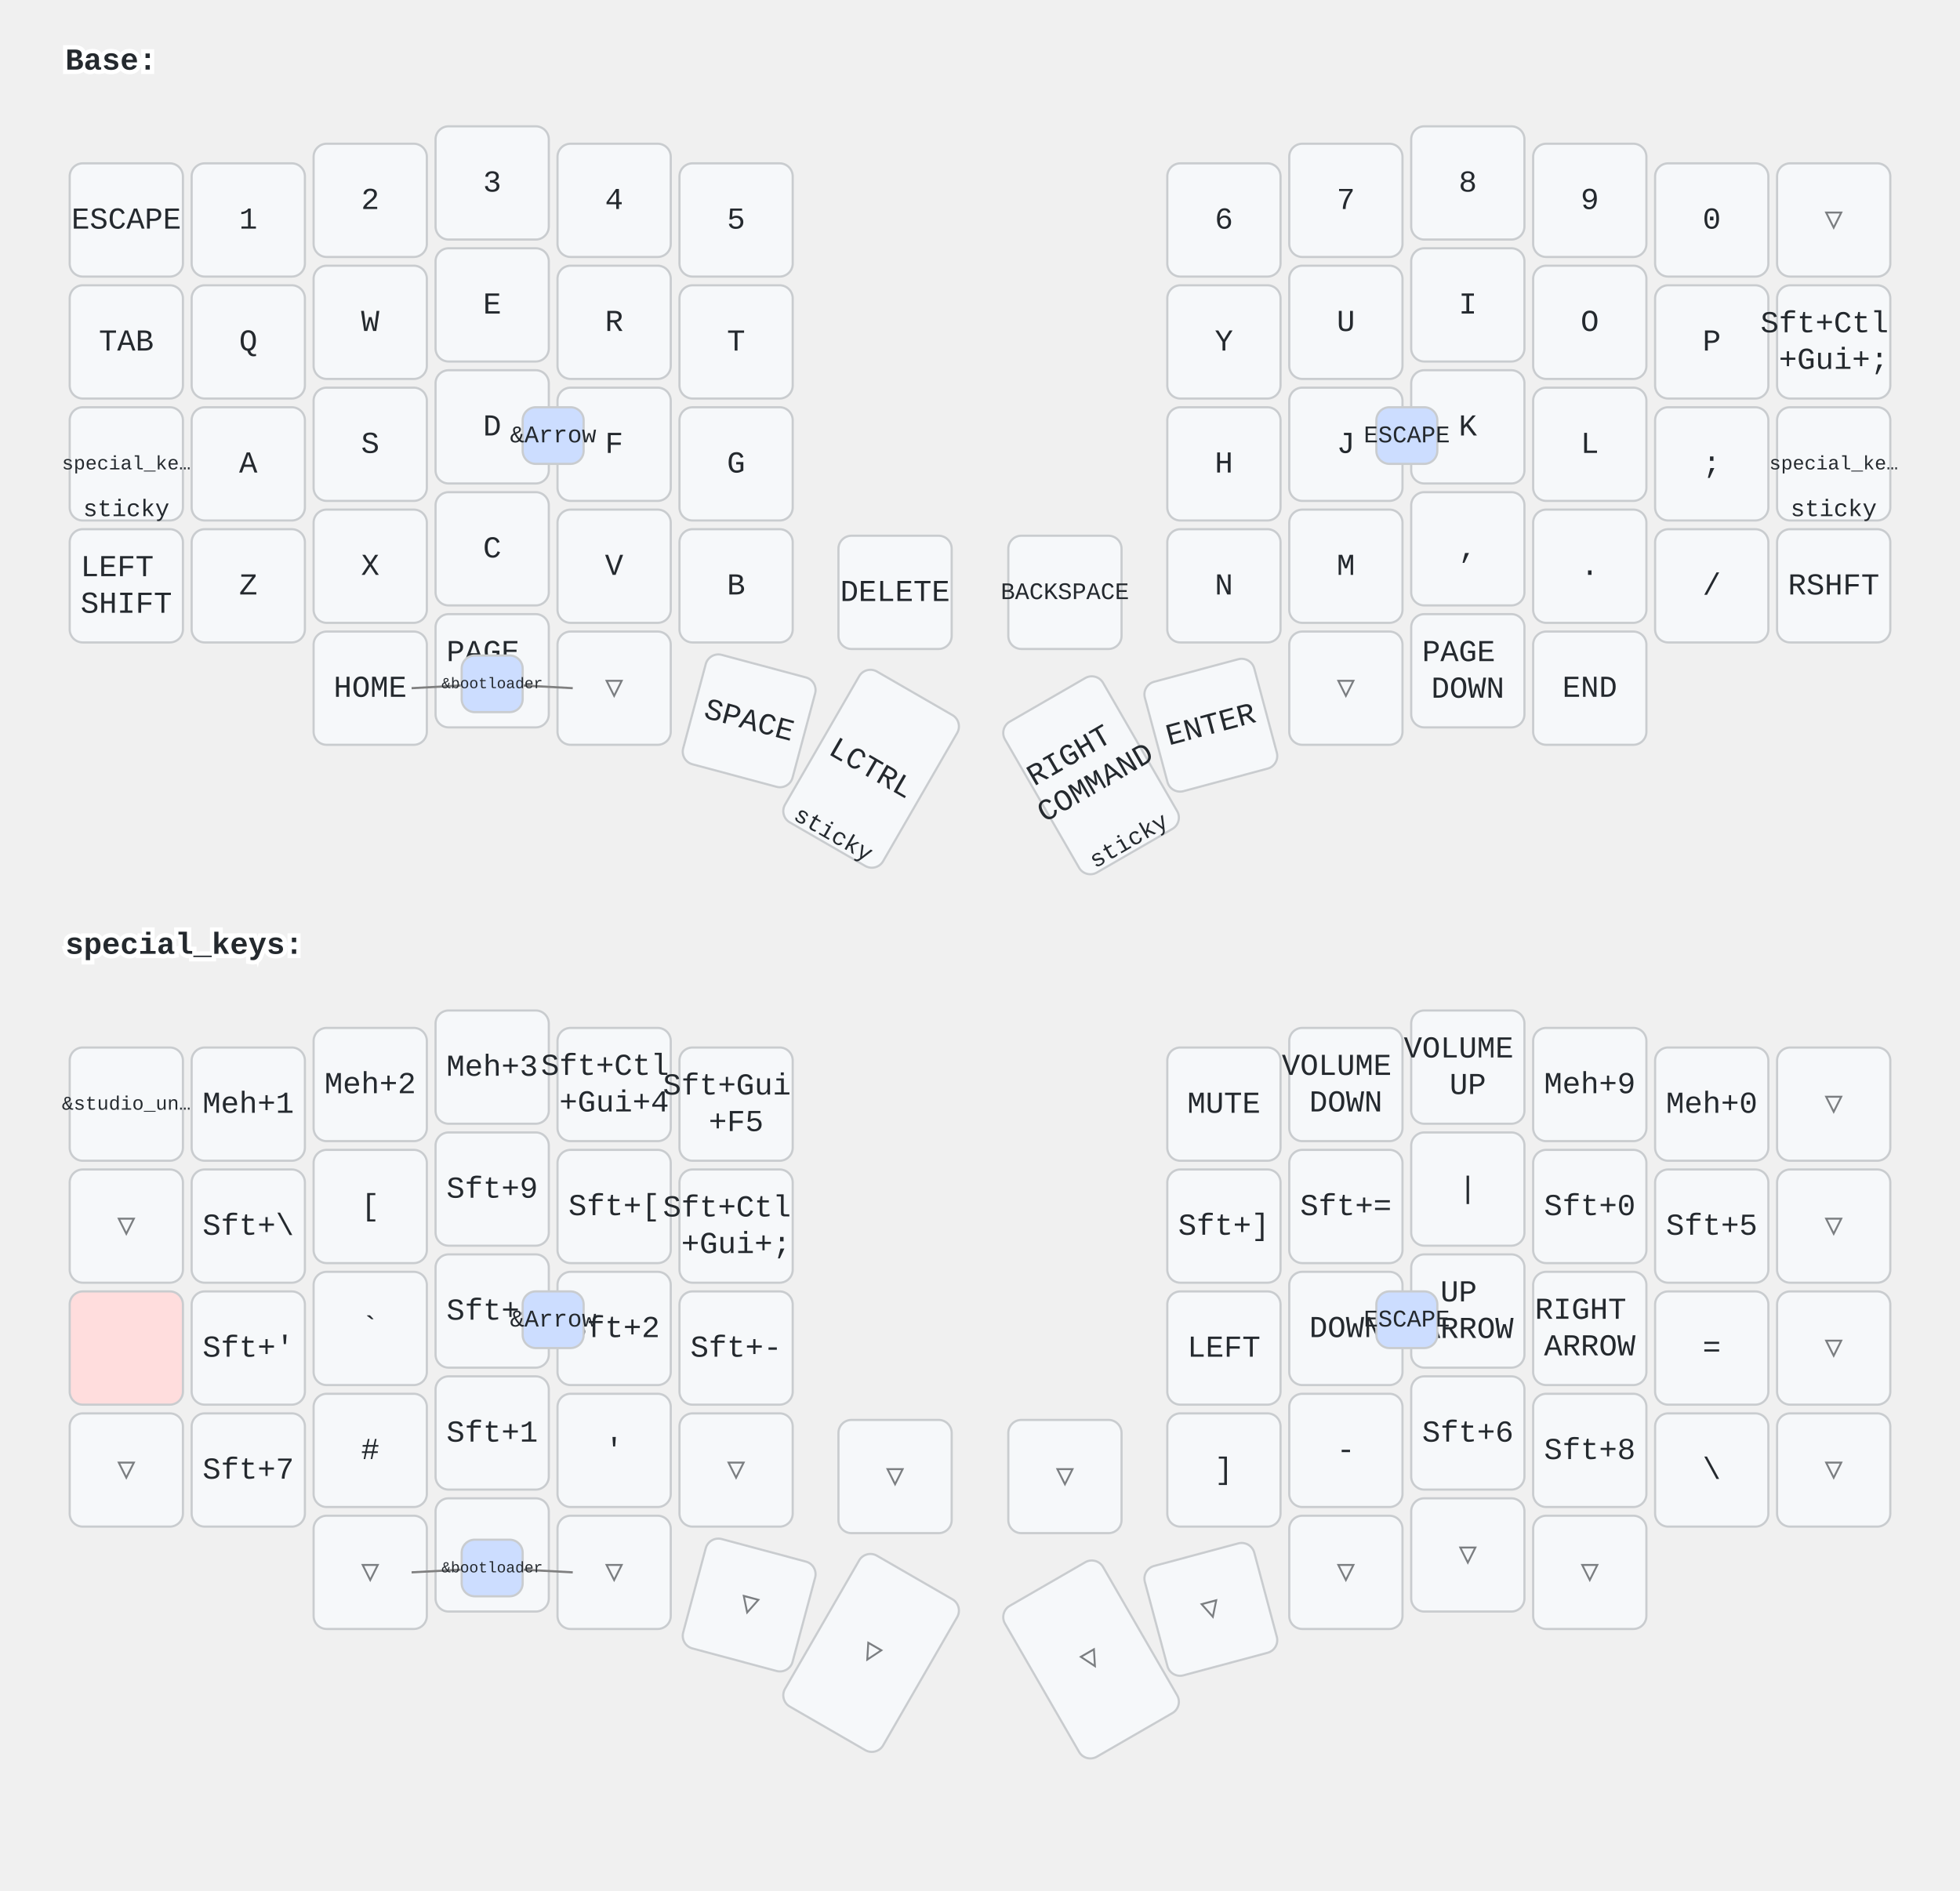
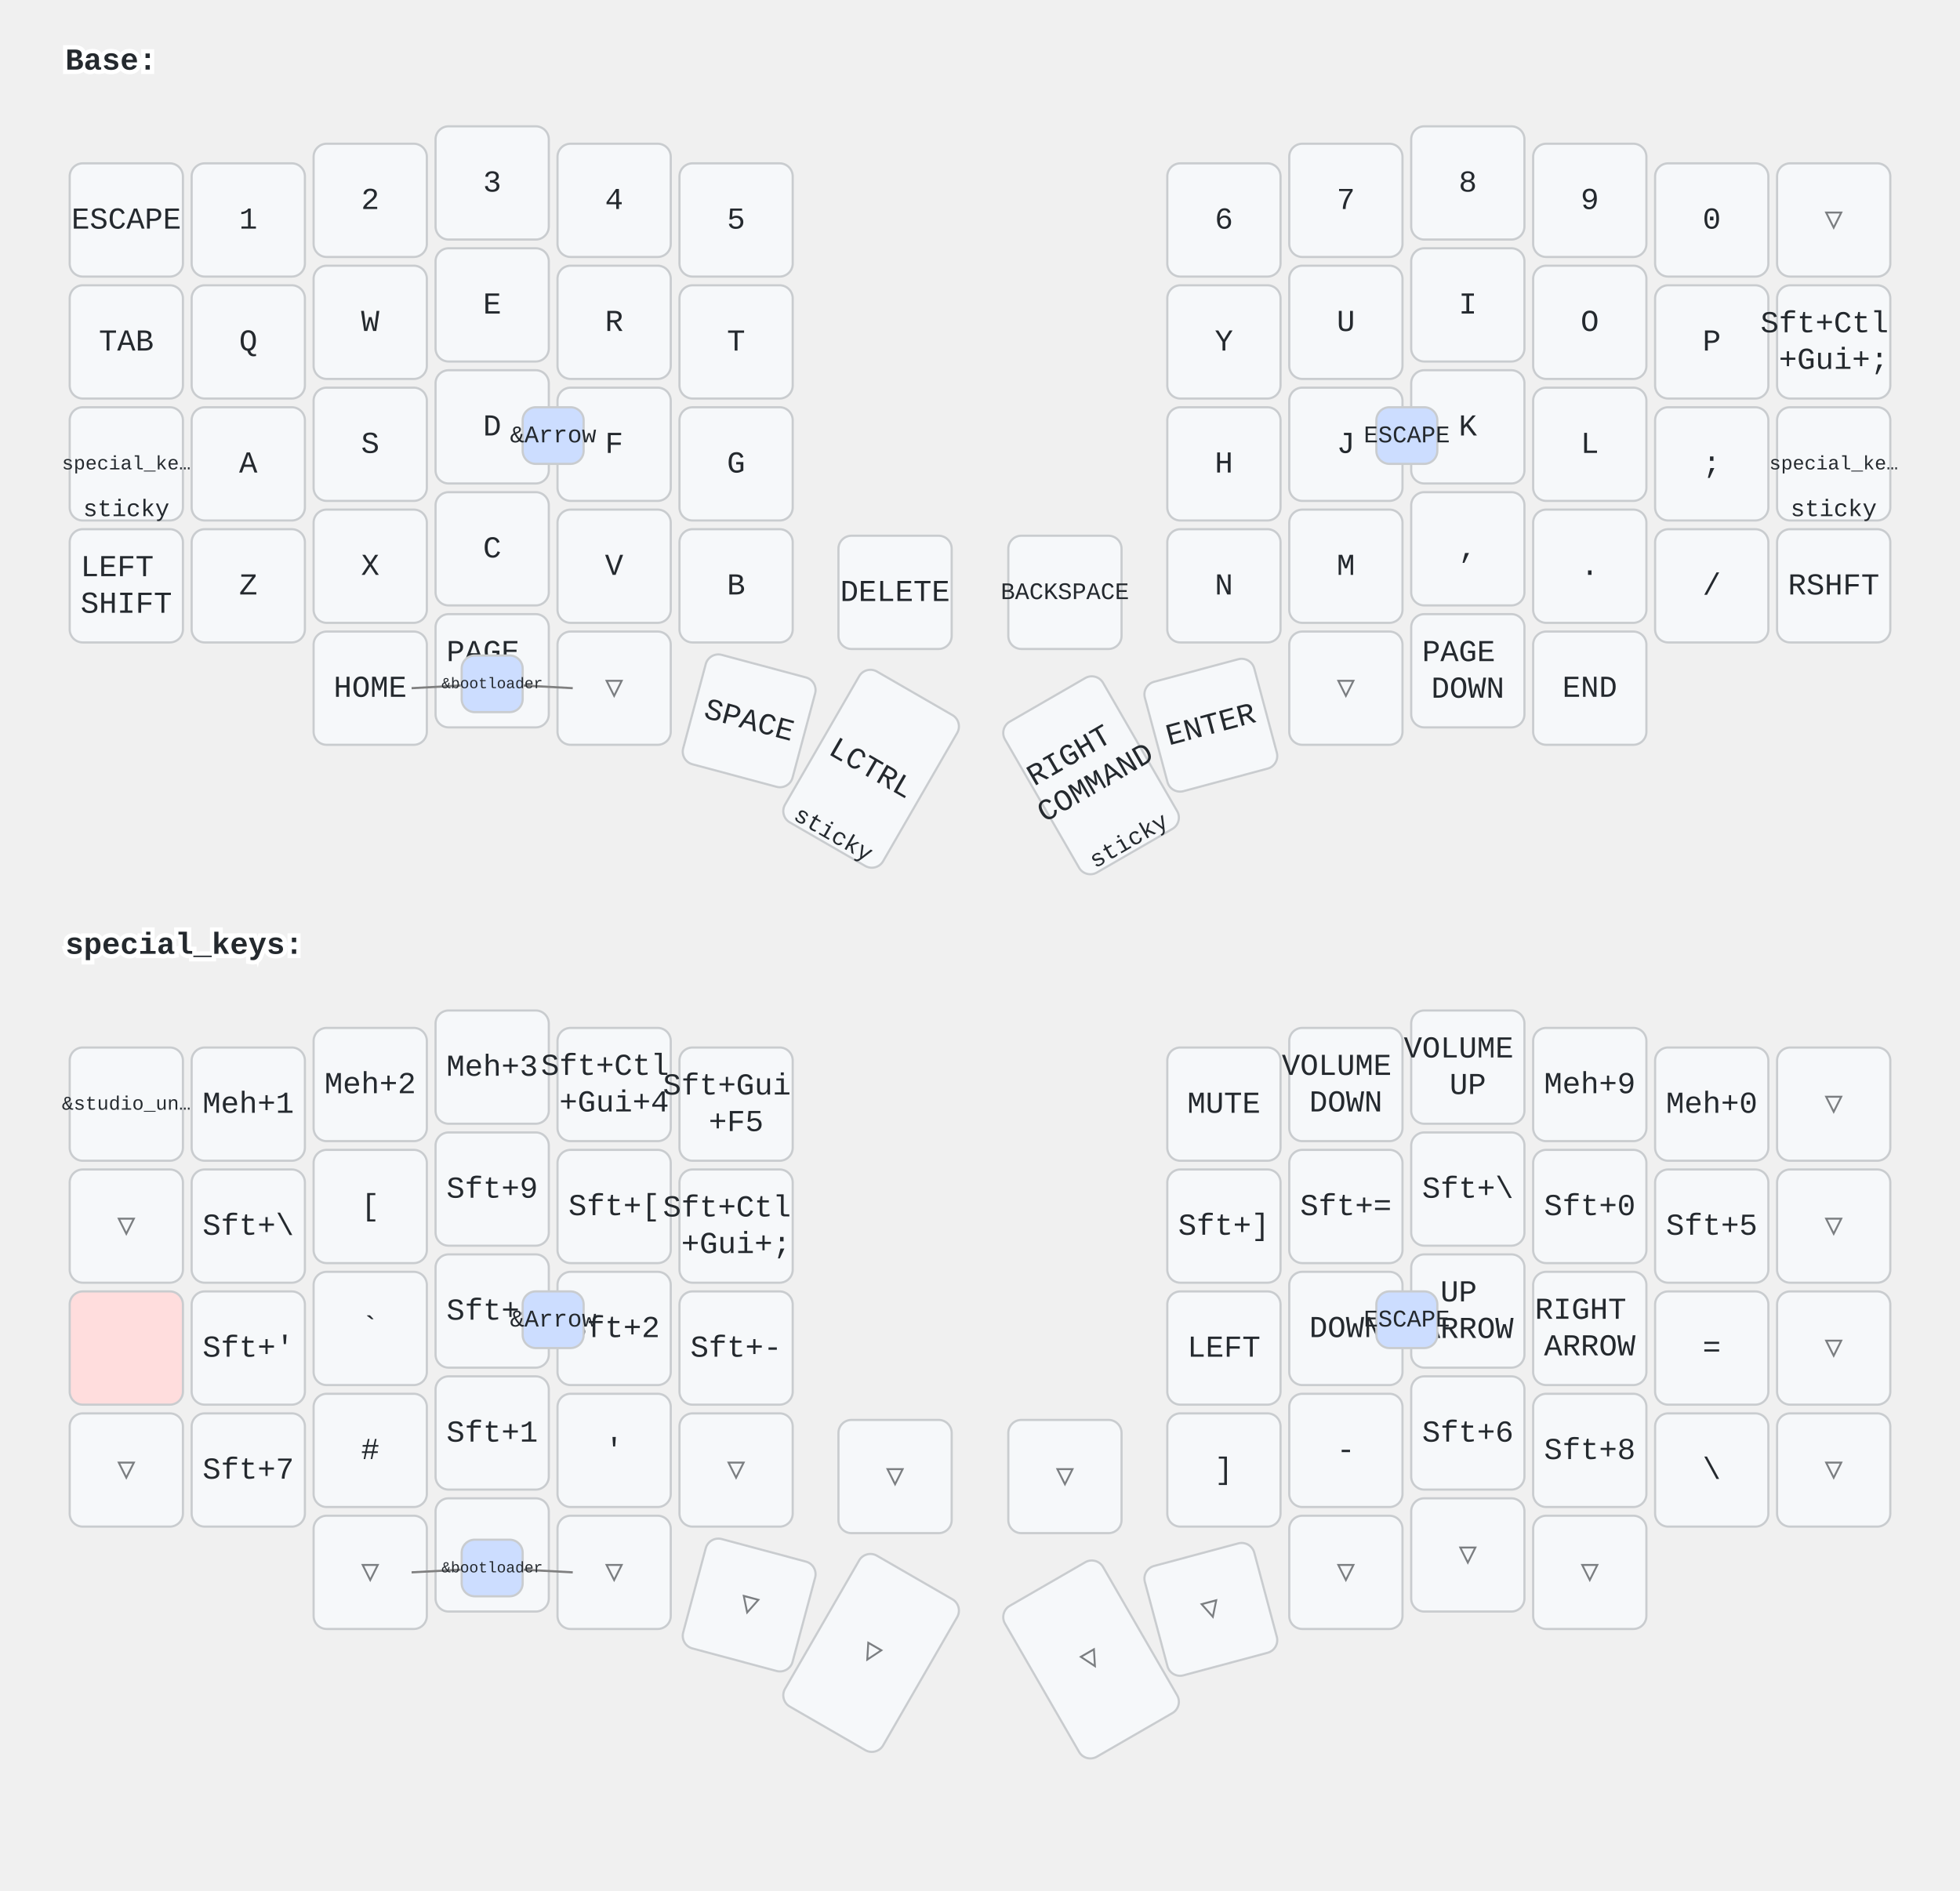
<svg xmlns="http://www.w3.org/2000/svg" width="900" height="868" viewBox="0 0 900 868" class="keymap">
  <style>/* inherit to force styles through use tags */
svg path {
    fill: inherit;
}

/* font and background color specifications */
svg.keymap {
    font-family: SFMono-Regular,Consolas,Liberation Mono,Menlo,monospace;
    font-size: 14px;
    font-kerning: normal;
    text-rendering: optimizeLegibility;
    fill: #24292e;
}

/* default key styling */
rect.key {
    fill: #f6f8fa;
}

rect.key, rect.combo {
    stroke: #c9cccf;
    stroke-width: 1;
}

/* default key side styling, only used is draw_key_sides is set */
rect.side {
    filter: brightness(90%);
}

/* color accent for combo boxes */
rect.combo, rect.combo-separate {
    fill: #cdf;
}

/* color accent for held keys */
rect.held, rect.combo.held {
    fill: #fdd;
}

/* color accent for ghost (optional) keys */
rect.ghost, rect.combo.ghost {
    stroke-dasharray: 4, 4;
    stroke-width: 2;
}

text {
    text-anchor: middle;
    dominant-baseline: middle;
}

/* styling for layer labels */
text.label {
    font-weight: bold;
    text-anchor: start;
    stroke: white;
    stroke-width: 4;
    paint-order: stroke;
}

/* styling for optional footer */
text.footer {
    text-anchor: end;
    dominant-baseline: auto;
    stroke: white;
    stroke-width: 4;
    paint-order: stroke;
}

/* styling for combo tap, and key non-tap label text */
text.combo, text.hold, text.shifted, text.left, text.right, text.tl, text.tr, text.bl, text.br {
    font-size: 11px;
}

text.hold, text.bl, text.br {
    text-anchor: middle;
    dominant-baseline: auto;
}

text.shifted, text.tl, text.tr {
    text-anchor: middle;
    dominant-baseline: hanging;
}

text.left, text.tl, text.bl {
    text-anchor: start;
}

text.right, text.tr, text.br {
    text-anchor: end;
}

text.layer-activator {
    text-decoration: underline;
}

/* styling for hold/shifted label text in combo box */
text.combo.hold, text.combo.shifted, text.combo.left, text.combo.right {
    font-size: 8px;
}

/* lighter symbol for transparent keys */
text.trans {
    fill: #7b7e81;
}

/* styling for combo dendrons */
path.combo {
    stroke-width: 1;
    stroke: gray;
    fill: none;
}

/* Start Tabler Icons Cleanup */
/* cannot use height/width with glyphs */
.icon-tabler &gt; path {
    fill: inherit;
    stroke: inherit;
    stroke-width: 2;
}
/* hide tabler's default box */
.icon-tabler &gt; path[stroke="none"][fill="none"] {
    visibility: hidden;
}
/* End Tabler Icons Cleanup */
</style>
  <g transform="translate(30, 0)" class="layer-Base">
    <text x="0" y="28" class="label" id="Base">Base:</text>
    <g transform="translate(0, 56)">
      <g transform="translate(28, 45)" class="key keypos-0">
        <rect rx="6" ry="6" x="-26" y="-26" width="52" height="52" class="key" />
        <text x="0" y="0" class="key tap">ESCAPE</text>
      </g>
      <g transform="translate(84, 45)" class="key keypos-1">
        <rect rx="6" ry="6" x="-26" y="-26" width="52" height="52" class="key" />
        <text x="0" y="0" class="key tap">1</text>
      </g>
      <g transform="translate(140, 36)" class="key keypos-2">
        <rect rx="6" ry="6" x="-26" y="-26" width="52" height="52" class="key" />
        <text x="0" y="0" class="key tap">2</text>
      </g>
      <g transform="translate(196, 28)" class="key keypos-3">
        <rect rx="6" ry="6" x="-26" y="-26" width="52" height="52" class="key" />
        <text x="0" y="0" class="key tap">3</text>
      </g>
      <g transform="translate(252, 36)" class="key keypos-4">
        <rect rx="6" ry="6" x="-26" y="-26" width="52" height="52" class="key" />
        <text x="0" y="0" class="key tap">4</text>
      </g>
      <g transform="translate(308, 45)" class="key keypos-5">
        <rect rx="6" ry="6" x="-26" y="-26" width="52" height="52" class="key" />
        <text x="0" y="0" class="key tap">5</text>
      </g>
      <g transform="translate(532, 45)" class="key keypos-6">
        <rect rx="6" ry="6" x="-26" y="-26" width="52" height="52" class="key" />
        <text x="0" y="0" class="key tap">6</text>
      </g>
      <g transform="translate(588, 36)" class="key keypos-7">
        <rect rx="6" ry="6" x="-26" y="-26" width="52" height="52" class="key" />
        <text x="0" y="0" class="key tap">7</text>
      </g>
      <g transform="translate(644, 28)" class="key keypos-8">
        <rect rx="6" ry="6" x="-26" y="-26" width="52" height="52" class="key" />
        <text x="0" y="0" class="key tap">8</text>
      </g>
      <g transform="translate(700, 36)" class="key keypos-9">
        <rect rx="6" ry="6" x="-26" y="-26" width="52" height="52" class="key" />
        <text x="0" y="0" class="key tap">9</text>
      </g>
      <g transform="translate(756, 45)" class="key keypos-10">
        <rect rx="6" ry="6" x="-26" y="-26" width="52" height="52" class="key" />
        <text x="0" y="0" class="key tap">0</text>
      </g>
      <g transform="translate(812, 45)" class="key trans keypos-11">
        <rect rx="6" ry="6" x="-26" y="-26" width="52" height="52" class="key trans" />
        <text x="0" y="0" class="key trans tap">▽</text>
      </g>
      <g transform="translate(28, 101)" class="key keypos-12">
        <rect rx="6" ry="6" x="-26" y="-26" width="52" height="52" class="key" />
        <text x="0" y="0" class="key tap">TAB</text>
      </g>
      <g transform="translate(84, 101)" class="key keypos-13">
        <rect rx="6" ry="6" x="-26" y="-26" width="52" height="52" class="key" />
        <text x="0" y="0" class="key tap">Q</text>
      </g>
      <g transform="translate(140, 92)" class="key keypos-14">
        <rect rx="6" ry="6" x="-26" y="-26" width="52" height="52" class="key" />
        <text x="0" y="0" class="key tap">W</text>
      </g>
      <g transform="translate(196, 84)" class="key keypos-15">
        <rect rx="6" ry="6" x="-26" y="-26" width="52" height="52" class="key" />
        <text x="0" y="0" class="key tap">E</text>
      </g>
      <g transform="translate(252, 92)" class="key keypos-16">
        <rect rx="6" ry="6" x="-26" y="-26" width="52" height="52" class="key" />
        <text x="0" y="0" class="key tap">R</text>
      </g>
      <g transform="translate(308, 101)" class="key keypos-17">
        <rect rx="6" ry="6" x="-26" y="-26" width="52" height="52" class="key" />
        <text x="0" y="0" class="key tap">T</text>
      </g>
      <g transform="translate(532, 101)" class="key keypos-18">
        <rect rx="6" ry="6" x="-26" y="-26" width="52" height="52" class="key" />
        <text x="0" y="0" class="key tap">Y</text>
      </g>
      <g transform="translate(588, 92)" class="key keypos-19">
        <rect rx="6" ry="6" x="-26" y="-26" width="52" height="52" class="key" />
        <text x="0" y="0" class="key tap">U</text>
      </g>
      <g transform="translate(644, 84)" class="key keypos-20">
        <rect rx="6" ry="6" x="-26" y="-26" width="52" height="52" class="key" />
        <text x="0" y="0" class="key tap">I</text>
      </g>
      <g transform="translate(700, 92)" class="key keypos-21">
        <rect rx="6" ry="6" x="-26" y="-26" width="52" height="52" class="key" />
        <text x="0" y="0" class="key tap">O</text>
      </g>
      <g transform="translate(756, 101)" class="key keypos-22">
        <rect rx="6" ry="6" x="-26" y="-26" width="52" height="52" class="key" />
        <text x="0" y="0" class="key tap">P</text>
      </g>
      <g transform="translate(812, 101)" class="key keypos-23">
        <rect rx="6" ry="6" x="-26" y="-26" width="52" height="52" class="key" />
        <text x="0" y="0" class="key tap">
          <tspan x="0" dy="-0.6em">Sft+Ctl</tspan>
          <tspan x="0" dy="1.2em">+Gui+;</tspan>
        </text>
      </g>
      <g transform="translate(28, 157)" class="key keypos-24">
        <rect rx="6" ry="6" x="-26" y="-26" width="52" height="52" class="key" />
        <a href="#special_keys">
          <text x="0" y="0" class="key tap layer-activator">
            <tspan style="font-size: 64%">special_ke…</tspan>
          </text>
        </a>
        <text x="0" y="24" class="key hold">sticky</text>
      </g>
      <g transform="translate(84, 157)" class="key keypos-25">
        <rect rx="6" ry="6" x="-26" y="-26" width="52" height="52" class="key" />
        <text x="0" y="0" class="key tap">A</text>
      </g>
      <g transform="translate(140, 148)" class="key keypos-26">
        <rect rx="6" ry="6" x="-26" y="-26" width="52" height="52" class="key" />
        <text x="0" y="0" class="key tap">S</text>
      </g>
      <g transform="translate(196, 140)" class="key keypos-27">
        <rect rx="6" ry="6" x="-26" y="-26" width="52" height="52" class="key" />
        <text x="0" y="0" class="key tap">D</text>
      </g>
      <g transform="translate(252, 148)" class="key keypos-28">
        <rect rx="6" ry="6" x="-26" y="-26" width="52" height="52" class="key" />
        <text x="0" y="0" class="key tap">F</text>
      </g>
      <g transform="translate(308, 157)" class="key keypos-29">
        <rect rx="6" ry="6" x="-26" y="-26" width="52" height="52" class="key" />
        <text x="0" y="0" class="key tap">G</text>
      </g>
      <g transform="translate(532, 157)" class="key keypos-30">
        <rect rx="6" ry="6" x="-26" y="-26" width="52" height="52" class="key" />
        <text x="0" y="0" class="key tap">H</text>
      </g>
      <g transform="translate(588, 148)" class="key keypos-31">
        <rect rx="6" ry="6" x="-26" y="-26" width="52" height="52" class="key" />
        <text x="0" y="0" class="key tap">J</text>
      </g>
      <g transform="translate(644, 140)" class="key keypos-32">
        <rect rx="6" ry="6" x="-26" y="-26" width="52" height="52" class="key" />
        <text x="0" y="0" class="key tap">K</text>
      </g>
      <g transform="translate(700, 148)" class="key keypos-33">
        <rect rx="6" ry="6" x="-26" y="-26" width="52" height="52" class="key" />
        <text x="0" y="0" class="key tap">L</text>
      </g>
      <g transform="translate(756, 157)" class="key keypos-34">
        <rect rx="6" ry="6" x="-26" y="-26" width="52" height="52" class="key" />
        <text x="0" y="0" class="key tap">;</text>
      </g>
      <g transform="translate(812, 157)" class="key keypos-35">
        <rect rx="6" ry="6" x="-26" y="-26" width="52" height="52" class="key" />
        <a href="#special_keys">
          <text x="0" y="0" class="key tap layer-activator">
            <tspan style="font-size: 64%">special_ke…</tspan>
          </text>
        </a>
        <text x="0" y="24" class="key hold">sticky</text>
      </g>
      <g transform="translate(28, 213)" class="key keypos-36">
        <rect rx="6" ry="6" x="-26" y="-26" width="52" height="52" class="key" />
        <text x="0" y="0" class="key tap">
          <tspan x="0" dy="-0.6em">LEFT</tspan>
          <tspan x="0" dy="1.2em">SHIFT</tspan>
        </text>
      </g>
      <g transform="translate(84, 213)" class="key keypos-37">
        <rect rx="6" ry="6" x="-26" y="-26" width="52" height="52" class="key" />
        <text x="0" y="0" class="key tap">Z</text>
      </g>
      <g transform="translate(140, 204)" class="key keypos-38">
        <rect rx="6" ry="6" x="-26" y="-26" width="52" height="52" class="key" />
        <text x="0" y="0" class="key tap">X</text>
      </g>
      <g transform="translate(196, 196)" class="key keypos-39">
        <rect rx="6" ry="6" x="-26" y="-26" width="52" height="52" class="key" />
        <text x="0" y="0" class="key tap">C</text>
      </g>
      <g transform="translate(252, 204)" class="key keypos-40">
        <rect rx="6" ry="6" x="-26" y="-26" width="52" height="52" class="key" />
        <text x="0" y="0" class="key tap">V</text>
      </g>
      <g transform="translate(308, 213)" class="key keypos-41">
        <rect rx="6" ry="6" x="-26" y="-26" width="52" height="52" class="key" />
        <text x="0" y="0" class="key tap">B</text>
      </g>
      <g transform="translate(381, 216)" class="key keypos-42">
        <rect rx="6" ry="6" x="-26" y="-26" width="52" height="52" class="key" />
        <text x="0" y="0" class="key tap">DELETE</text>
      </g>
      <g transform="translate(459, 216)" class="key keypos-43">
        <rect rx="6" ry="6" x="-26" y="-26" width="52" height="52" class="key" />
        <text x="0" y="0" class="key tap">
          <tspan style="font-size: 78%">BACKSPACE</tspan>
        </text>
      </g>
      <g transform="translate(532, 213)" class="key keypos-44">
        <rect rx="6" ry="6" x="-26" y="-26" width="52" height="52" class="key" />
        <text x="0" y="0" class="key tap">N</text>
      </g>
      <g transform="translate(588, 204)" class="key keypos-45">
        <rect rx="6" ry="6" x="-26" y="-26" width="52" height="52" class="key" />
        <text x="0" y="0" class="key tap">M</text>
      </g>
      <g transform="translate(644, 196)" class="key keypos-46">
        <rect rx="6" ry="6" x="-26" y="-26" width="52" height="52" class="key" />
        <text x="0" y="0" class="key tap">,</text>
      </g>
      <g transform="translate(700, 204)" class="key keypos-47">
        <rect rx="6" ry="6" x="-26" y="-26" width="52" height="52" class="key" />
        <text x="0" y="0" class="key tap">.</text>
      </g>
      <g transform="translate(756, 213)" class="key keypos-48">
        <rect rx="6" ry="6" x="-26" y="-26" width="52" height="52" class="key" />
        <text x="0" y="0" class="key tap">/</text>
      </g>
      <g transform="translate(812, 213)" class="key keypos-49">
        <rect rx="6" ry="6" x="-26" y="-26" width="52" height="52" class="key" />
        <text x="0" y="0" class="key tap">RSHFT</text>
      </g>
      <g transform="translate(140, 260)" class="key keypos-50">
        <rect rx="6" ry="6" x="-26" y="-26" width="52" height="52" class="key" />
        <text x="0" y="0" class="key tap">HOME</text>
      </g>
      <g transform="translate(196, 252)" class="key keypos-51">
        <rect rx="6" ry="6" x="-26" y="-26" width="52" height="52" class="key" />
        <text x="0" y="0" class="key tap">
          <tspan x="0" dy="-0.6em">PAGE</tspan>
          <tspan x="0" dy="1.2em">UP</tspan>
        </text>
      </g>
      <g transform="translate(252, 260)" class="key trans keypos-52">
        <rect rx="6" ry="6" x="-26" y="-26" width="52" height="52" class="key trans" />
        <text x="0" y="0" class="key trans tap">▽</text>
      </g>
      <g transform="translate(314, 275) rotate(15.0)" class="key keypos-53">
        <rect rx="6" ry="6" x="-26" y="-26" width="52" height="52" class="key" />
        <text x="0" y="0" class="key tap">SPACE</text>
      </g>
      <g transform="translate(370, 297) rotate(30.0)" class="key keypos-54">
        <rect rx="6" ry="6" x="-26" y="-40" width="52" height="80" class="key" />
        <text x="0" y="0" class="key tap">LCTRL</text>
        <text x="0" y="38" class="key hold">sticky</text>
      </g>
      <g transform="translate(471, 300) rotate(-30.0)" class="key keypos-55">
        <rect rx="6" ry="6" x="-26" y="-40" width="52" height="80" class="key" />
        <text x="0" y="0" class="key tap">
          <tspan x="0" dy="-0.9em">RIGHT</tspan>
          <tspan x="0" dy="1.2em">COMMAND</tspan>
        </text>
        <text x="0" y="38" class="key hold">sticky</text>
      </g>
      <g transform="translate(526, 277) rotate(-15.0)" class="key keypos-56">
        <rect rx="6" ry="6" x="-26" y="-26" width="52" height="52" class="key" />
        <text x="0" y="0" class="key tap">ENTER</text>
      </g>
      <g transform="translate(588, 260)" class="key trans keypos-57">
        <rect rx="6" ry="6" x="-26" y="-26" width="52" height="52" class="key trans" />
        <text x="0" y="0" class="key trans tap">▽</text>
      </g>
      <g transform="translate(644, 252)" class="key keypos-58">
        <rect rx="6" ry="6" x="-26" y="-26" width="52" height="52" class="key" />
        <text x="0" y="0" class="key tap">
          <tspan x="0" dy="-0.6em">PAGE</tspan>
          <tspan x="0" dy="1.2em">DOWN</tspan>
        </text>
      </g>
      <g transform="translate(700, 260)" class="key keypos-59">
        <rect rx="6" ry="6" x="-26" y="-26" width="52" height="52" class="key" />
        <text x="0" y="0" class="key tap">END</text>
      </g>
      <g class="combo combopos-0">
        <rect rx="6" ry="6" x="210" y="131" width="28" height="26" class="combo" />
        <text x="224" y="144" class="combo tap">&amp;Arrow</text>
      </g>
      <g class="combo combopos-1">
        <rect rx="6" ry="6" x="602" y="131" width="28" height="26" class="combo" />
        <text x="616" y="144" class="combo tap">ESCAPE</text>
      </g>
      <g class="combo combopos-2">
        <path d="M196,258 l37,2" class="combo" />
        <path d="M196,258 l-37,2" class="combo" />
        <rect rx="6" ry="6" x="182" y="245" width="28" height="26" class="combo" />
        <text x="196" y="258" class="combo tap">
          <tspan style="font-size: 64%">&amp;bootloader</tspan>
        </text>
      </g>
    </g>
  </g>
  <g transform="translate(30, 406)" class="layer-special_keys">
    <text x="0" y="28" class="label" id="special_keys">special_keys:</text>
    <g transform="translate(0, 56)">
      <g transform="translate(28, 45)" class="key keypos-0">
        <rect rx="6" ry="6" x="-26" y="-26" width="52" height="52" class="key" />
        <text x="0" y="0" class="key tap">
          <tspan style="font-size: 64%">&amp;studio_un…</tspan>
        </text>
      </g>
      <g transform="translate(84, 45)" class="key keypos-1">
        <rect rx="6" ry="6" x="-26" y="-26" width="52" height="52" class="key" />
        <text x="0" y="0" class="key tap">Meh+1</text>
      </g>
      <g transform="translate(140, 36)" class="key keypos-2">
        <rect rx="6" ry="6" x="-26" y="-26" width="52" height="52" class="key" />
        <text x="0" y="0" class="key tap">Meh+2</text>
      </g>
      <g transform="translate(196, 28)" class="key keypos-3">
        <rect rx="6" ry="6" x="-26" y="-26" width="52" height="52" class="key" />
        <text x="0" y="0" class="key tap">Meh+3</text>
      </g>
      <g transform="translate(252, 36)" class="key keypos-4">
        <rect rx="6" ry="6" x="-26" y="-26" width="52" height="52" class="key" />
        <text x="0" y="0" class="key tap">
          <tspan x="0" dy="-0.6em">Sft+Ctl</tspan>
          <tspan x="0" dy="1.2em">+Gui+4</tspan>
        </text>
      </g>
      <g transform="translate(308, 45)" class="key keypos-5">
        <rect rx="6" ry="6" x="-26" y="-26" width="52" height="52" class="key" />
        <text x="0" y="0" class="key tap">
          <tspan x="0" dy="-0.6em">Sft+Gui</tspan>
          <tspan x="0" dy="1.2em">+F5</tspan>
        </text>
      </g>
      <g transform="translate(532, 45)" class="key keypos-6">
        <rect rx="6" ry="6" x="-26" y="-26" width="52" height="52" class="key" />
        <text x="0" y="0" class="key tap">MUTE</text>
      </g>
      <g transform="translate(588, 36)" class="key keypos-7">
        <rect rx="6" ry="6" x="-26" y="-26" width="52" height="52" class="key" />
        <text x="0" y="0" class="key tap">
          <tspan x="0" dy="-0.6em">VOLUME</tspan>
          <tspan x="0" dy="1.2em">DOWN</tspan>
        </text>
      </g>
      <g transform="translate(644, 28)" class="key keypos-8">
        <rect rx="6" ry="6" x="-26" y="-26" width="52" height="52" class="key" />
        <text x="0" y="0" class="key tap">
          <tspan x="0" dy="-0.6em">VOLUME</tspan>
          <tspan x="0" dy="1.2em">UP</tspan>
        </text>
      </g>
      <g transform="translate(700, 36)" class="key keypos-9">
        <rect rx="6" ry="6" x="-26" y="-26" width="52" height="52" class="key" />
        <text x="0" y="0" class="key tap">Meh+9</text>
      </g>
      <g transform="translate(756, 45)" class="key keypos-10">
        <rect rx="6" ry="6" x="-26" y="-26" width="52" height="52" class="key" />
        <text x="0" y="0" class="key tap">Meh+0</text>
      </g>
      <g transform="translate(812, 45)" class="key trans keypos-11">
        <rect rx="6" ry="6" x="-26" y="-26" width="52" height="52" class="key trans" />
        <text x="0" y="0" class="key trans tap">▽</text>
      </g>
      <g transform="translate(28, 101)" class="key trans keypos-12">
        <rect rx="6" ry="6" x="-26" y="-26" width="52" height="52" class="key trans" />
        <text x="0" y="0" class="key trans tap">▽</text>
      </g>
      <g transform="translate(84, 101)" class="key keypos-13">
        <rect rx="6" ry="6" x="-26" y="-26" width="52" height="52" class="key" />
        <text x="0" y="0" class="key tap">Sft+\</text>
      </g>
      <g transform="translate(140, 92)" class="key keypos-14">
        <rect rx="6" ry="6" x="-26" y="-26" width="52" height="52" class="key" />
        <text x="0" y="0" class="key tap">[</text>
      </g>
      <g transform="translate(196, 84)" class="key keypos-15">
        <rect rx="6" ry="6" x="-26" y="-26" width="52" height="52" class="key" />
        <text x="0" y="0" class="key tap">Sft+9</text>
      </g>
      <g transform="translate(252, 92)" class="key keypos-16">
        <rect rx="6" ry="6" x="-26" y="-26" width="52" height="52" class="key" />
        <text x="0" y="0" class="key tap">Sft+[</text>
      </g>
      <g transform="translate(308, 101)" class="key keypos-17">
        <rect rx="6" ry="6" x="-26" y="-26" width="52" height="52" class="key" />
        <text x="0" y="0" class="key tap">
          <tspan x="0" dy="-0.6em">Sft+Ctl</tspan>
          <tspan x="0" dy="1.2em">+Gui+;</tspan>
        </text>
      </g>
      <g transform="translate(532, 101)" class="key keypos-18">
        <rect rx="6" ry="6" x="-26" y="-26" width="52" height="52" class="key" />
        <text x="0" y="0" class="key tap">Sft+]</text>
      </g>
      <g transform="translate(588, 92)" class="key keypos-19">
        <rect rx="6" ry="6" x="-26" y="-26" width="52" height="52" class="key" />
        <text x="0" y="0" class="key tap">Sft+=</text>
      </g>
      <g transform="translate(644, 84)" class="key keypos-20">
        <rect rx="6" ry="6" x="-26" y="-26" width="52" height="52" class="key" />
-         <text x="0" y="0" class="key tap">|</text>
+         <text x="0" y="0" class="key tap">Sft+\</text>
      </g>
      <g transform="translate(700, 92)" class="key keypos-21">
        <rect rx="6" ry="6" x="-26" y="-26" width="52" height="52" class="key" />
        <text x="0" y="0" class="key tap">Sft+0</text>
      </g>
      <g transform="translate(756, 101)" class="key keypos-22">
        <rect rx="6" ry="6" x="-26" y="-26" width="52" height="52" class="key" />
        <text x="0" y="0" class="key tap">Sft+5</text>
      </g>
      <g transform="translate(812, 101)" class="key trans keypos-23">
        <rect rx="6" ry="6" x="-26" y="-26" width="52" height="52" class="key trans" />
        <text x="0" y="0" class="key trans tap">▽</text>
      </g>
      <g transform="translate(28, 157)" class="key held keypos-24">
        <rect rx="6" ry="6" x="-26" y="-26" width="52" height="52" class="key held" />
      </g>
      <g transform="translate(84, 157)" class="key keypos-25">
        <rect rx="6" ry="6" x="-26" y="-26" width="52" height="52" class="key" />
        <text x="0" y="0" class="key tap">Sft+'</text>
      </g>
      <g transform="translate(140, 148)" class="key keypos-26">
        <rect rx="6" ry="6" x="-26" y="-26" width="52" height="52" class="key" />
        <text x="0" y="0" class="key tap">`</text>
      </g>
      <g transform="translate(196, 140)" class="key keypos-27">
        <rect rx="6" ry="6" x="-26" y="-26" width="52" height="52" class="key" />
        <text x="0" y="0" class="key tap">Sft+4</text>
      </g>
      <g transform="translate(252, 148)" class="key keypos-28">
        <rect rx="6" ry="6" x="-26" y="-26" width="52" height="52" class="key" />
        <text x="0" y="0" class="key tap">Sft+2</text>
      </g>
      <g transform="translate(308, 157)" class="key keypos-29">
        <rect rx="6" ry="6" x="-26" y="-26" width="52" height="52" class="key" />
        <text x="0" y="0" class="key tap">Sft+-</text>
      </g>
      <g transform="translate(532, 157)" class="key keypos-30">
        <rect rx="6" ry="6" x="-26" y="-26" width="52" height="52" class="key" />
        <text x="0" y="0" class="key tap">LEFT</text>
      </g>
      <g transform="translate(588, 148)" class="key keypos-31">
        <rect rx="6" ry="6" x="-26" y="-26" width="52" height="52" class="key" />
        <text x="0" y="0" class="key tap">DOWN</text>
      </g>
      <g transform="translate(644, 140)" class="key keypos-32">
        <rect rx="6" ry="6" x="-26" y="-26" width="52" height="52" class="key" />
        <text x="0" y="0" class="key tap">
          <tspan x="0" dy="-0.6em">UP</tspan>
          <tspan x="0" dy="1.2em">ARROW</tspan>
        </text>
      </g>
      <g transform="translate(700, 148)" class="key keypos-33">
        <rect rx="6" ry="6" x="-26" y="-26" width="52" height="52" class="key" />
        <text x="0" y="0" class="key tap">
          <tspan x="0" dy="-0.6em">RIGHT</tspan>
          <tspan x="0" dy="1.2em">ARROW</tspan>
        </text>
      </g>
      <g transform="translate(756, 157)" class="key keypos-34">
        <rect rx="6" ry="6" x="-26" y="-26" width="52" height="52" class="key" />
        <text x="0" y="0" class="key tap">=</text>
      </g>
      <g transform="translate(812, 157)" class="key trans keypos-35">
        <rect rx="6" ry="6" x="-26" y="-26" width="52" height="52" class="key trans" />
        <text x="0" y="0" class="key trans tap">▽</text>
      </g>
      <g transform="translate(28, 213)" class="key trans keypos-36">
        <rect rx="6" ry="6" x="-26" y="-26" width="52" height="52" class="key trans" />
        <text x="0" y="0" class="key trans tap">▽</text>
      </g>
      <g transform="translate(84, 213)" class="key keypos-37">
        <rect rx="6" ry="6" x="-26" y="-26" width="52" height="52" class="key" />
        <text x="0" y="0" class="key tap">Sft+7</text>
      </g>
      <g transform="translate(140, 204)" class="key keypos-38">
        <rect rx="6" ry="6" x="-26" y="-26" width="52" height="52" class="key" />
        <text x="0" y="0" class="key tap">#</text>
      </g>
      <g transform="translate(196, 196)" class="key keypos-39">
        <rect rx="6" ry="6" x="-26" y="-26" width="52" height="52" class="key" />
        <text x="0" y="0" class="key tap">Sft+1</text>
      </g>
      <g transform="translate(252, 204)" class="key keypos-40">
        <rect rx="6" ry="6" x="-26" y="-26" width="52" height="52" class="key" />
        <text x="0" y="0" class="key tap">'</text>
      </g>
      <g transform="translate(308, 213)" class="key trans keypos-41">
        <rect rx="6" ry="6" x="-26" y="-26" width="52" height="52" class="key trans" />
        <text x="0" y="0" class="key trans tap">▽</text>
      </g>
      <g transform="translate(381, 216)" class="key trans keypos-42">
        <rect rx="6" ry="6" x="-26" y="-26" width="52" height="52" class="key trans" />
        <text x="0" y="0" class="key trans tap">▽</text>
      </g>
      <g transform="translate(459, 216)" class="key trans keypos-43">
        <rect rx="6" ry="6" x="-26" y="-26" width="52" height="52" class="key trans" />
        <text x="0" y="0" class="key trans tap">▽</text>
      </g>
      <g transform="translate(532, 213)" class="key keypos-44">
        <rect rx="6" ry="6" x="-26" y="-26" width="52" height="52" class="key" />
        <text x="0" y="0" class="key tap">]</text>
      </g>
      <g transform="translate(588, 204)" class="key keypos-45">
        <rect rx="6" ry="6" x="-26" y="-26" width="52" height="52" class="key" />
        <text x="0" y="0" class="key tap">-</text>
      </g>
      <g transform="translate(644, 196)" class="key keypos-46">
        <rect rx="6" ry="6" x="-26" y="-26" width="52" height="52" class="key" />
        <text x="0" y="0" class="key tap">Sft+6</text>
      </g>
      <g transform="translate(700, 204)" class="key keypos-47">
        <rect rx="6" ry="6" x="-26" y="-26" width="52" height="52" class="key" />
        <text x="0" y="0" class="key tap">Sft+8</text>
      </g>
      <g transform="translate(756, 213)" class="key keypos-48">
        <rect rx="6" ry="6" x="-26" y="-26" width="52" height="52" class="key" />
        <text x="0" y="0" class="key tap">\</text>
      </g>
      <g transform="translate(812, 213)" class="key trans keypos-49">
        <rect rx="6" ry="6" x="-26" y="-26" width="52" height="52" class="key trans" />
        <text x="0" y="0" class="key trans tap">▽</text>
      </g>
      <g transform="translate(140, 260)" class="key trans keypos-50">
        <rect rx="6" ry="6" x="-26" y="-26" width="52" height="52" class="key trans" />
        <text x="0" y="0" class="key trans tap">▽</text>
      </g>
      <g transform="translate(196, 252)" class="key trans keypos-51">
        <rect rx="6" ry="6" x="-26" y="-26" width="52" height="52" class="key trans" />
        <text x="0" y="0" class="key trans tap">▽</text>
      </g>
      <g transform="translate(252, 260)" class="key trans keypos-52">
        <rect rx="6" ry="6" x="-26" y="-26" width="52" height="52" class="key trans" />
        <text x="0" y="0" class="key trans tap">▽</text>
      </g>
      <g transform="translate(314, 275) rotate(15.0)" class="key trans keypos-53">
        <rect rx="6" ry="6" x="-26" y="-26" width="52" height="52" class="key trans" />
        <text x="0" y="0" class="key trans tap">▽</text>
      </g>
      <g transform="translate(370, 297) rotate(30.0)" class="key trans keypos-54">
        <rect rx="6" ry="6" x="-26" y="-40" width="52" height="80" class="key trans" />
        <text x="0" y="0" class="key trans tap">▽</text>
      </g>
      <g transform="translate(471, 300) rotate(-30.0)" class="key trans keypos-55">
        <rect rx="6" ry="6" x="-26" y="-40" width="52" height="80" class="key trans" />
        <text x="0" y="0" class="key trans tap">▽</text>
      </g>
      <g transform="translate(526, 277) rotate(-15.0)" class="key trans keypos-56">
        <rect rx="6" ry="6" x="-26" y="-26" width="52" height="52" class="key trans" />
        <text x="0" y="0" class="key trans tap">▽</text>
      </g>
      <g transform="translate(588, 260)" class="key trans keypos-57">
        <rect rx="6" ry="6" x="-26" y="-26" width="52" height="52" class="key trans" />
        <text x="0" y="0" class="key trans tap">▽</text>
      </g>
      <g transform="translate(644, 252)" class="key trans keypos-58">
        <rect rx="6" ry="6" x="-26" y="-26" width="52" height="52" class="key trans" />
        <text x="0" y="0" class="key trans tap">▽</text>
      </g>
      <g transform="translate(700, 260)" class="key trans keypos-59">
        <rect rx="6" ry="6" x="-26" y="-26" width="52" height="52" class="key trans" />
        <text x="0" y="0" class="key trans tap">▽</text>
      </g>
      <g class="combo combopos-0">
        <rect rx="6" ry="6" x="210" y="131" width="28" height="26" class="combo" />
        <text x="224" y="144" class="combo tap">&amp;Arrow</text>
      </g>
      <g class="combo combopos-1">
        <rect rx="6" ry="6" x="602" y="131" width="28" height="26" class="combo" />
        <text x="616" y="144" class="combo tap">ESCAPE</text>
      </g>
      <g class="combo combopos-2">
        <path d="M196,258 l37,2" class="combo" />
        <path d="M196,258 l-37,2" class="combo" />
        <rect rx="6" ry="6" x="182" y="245" width="28" height="26" class="combo" />
        <text x="196" y="258" class="combo tap">
          <tspan style="font-size: 64%">&amp;bootloader</tspan>
        </text>
      </g>
    </g>
  </g>
</svg>
